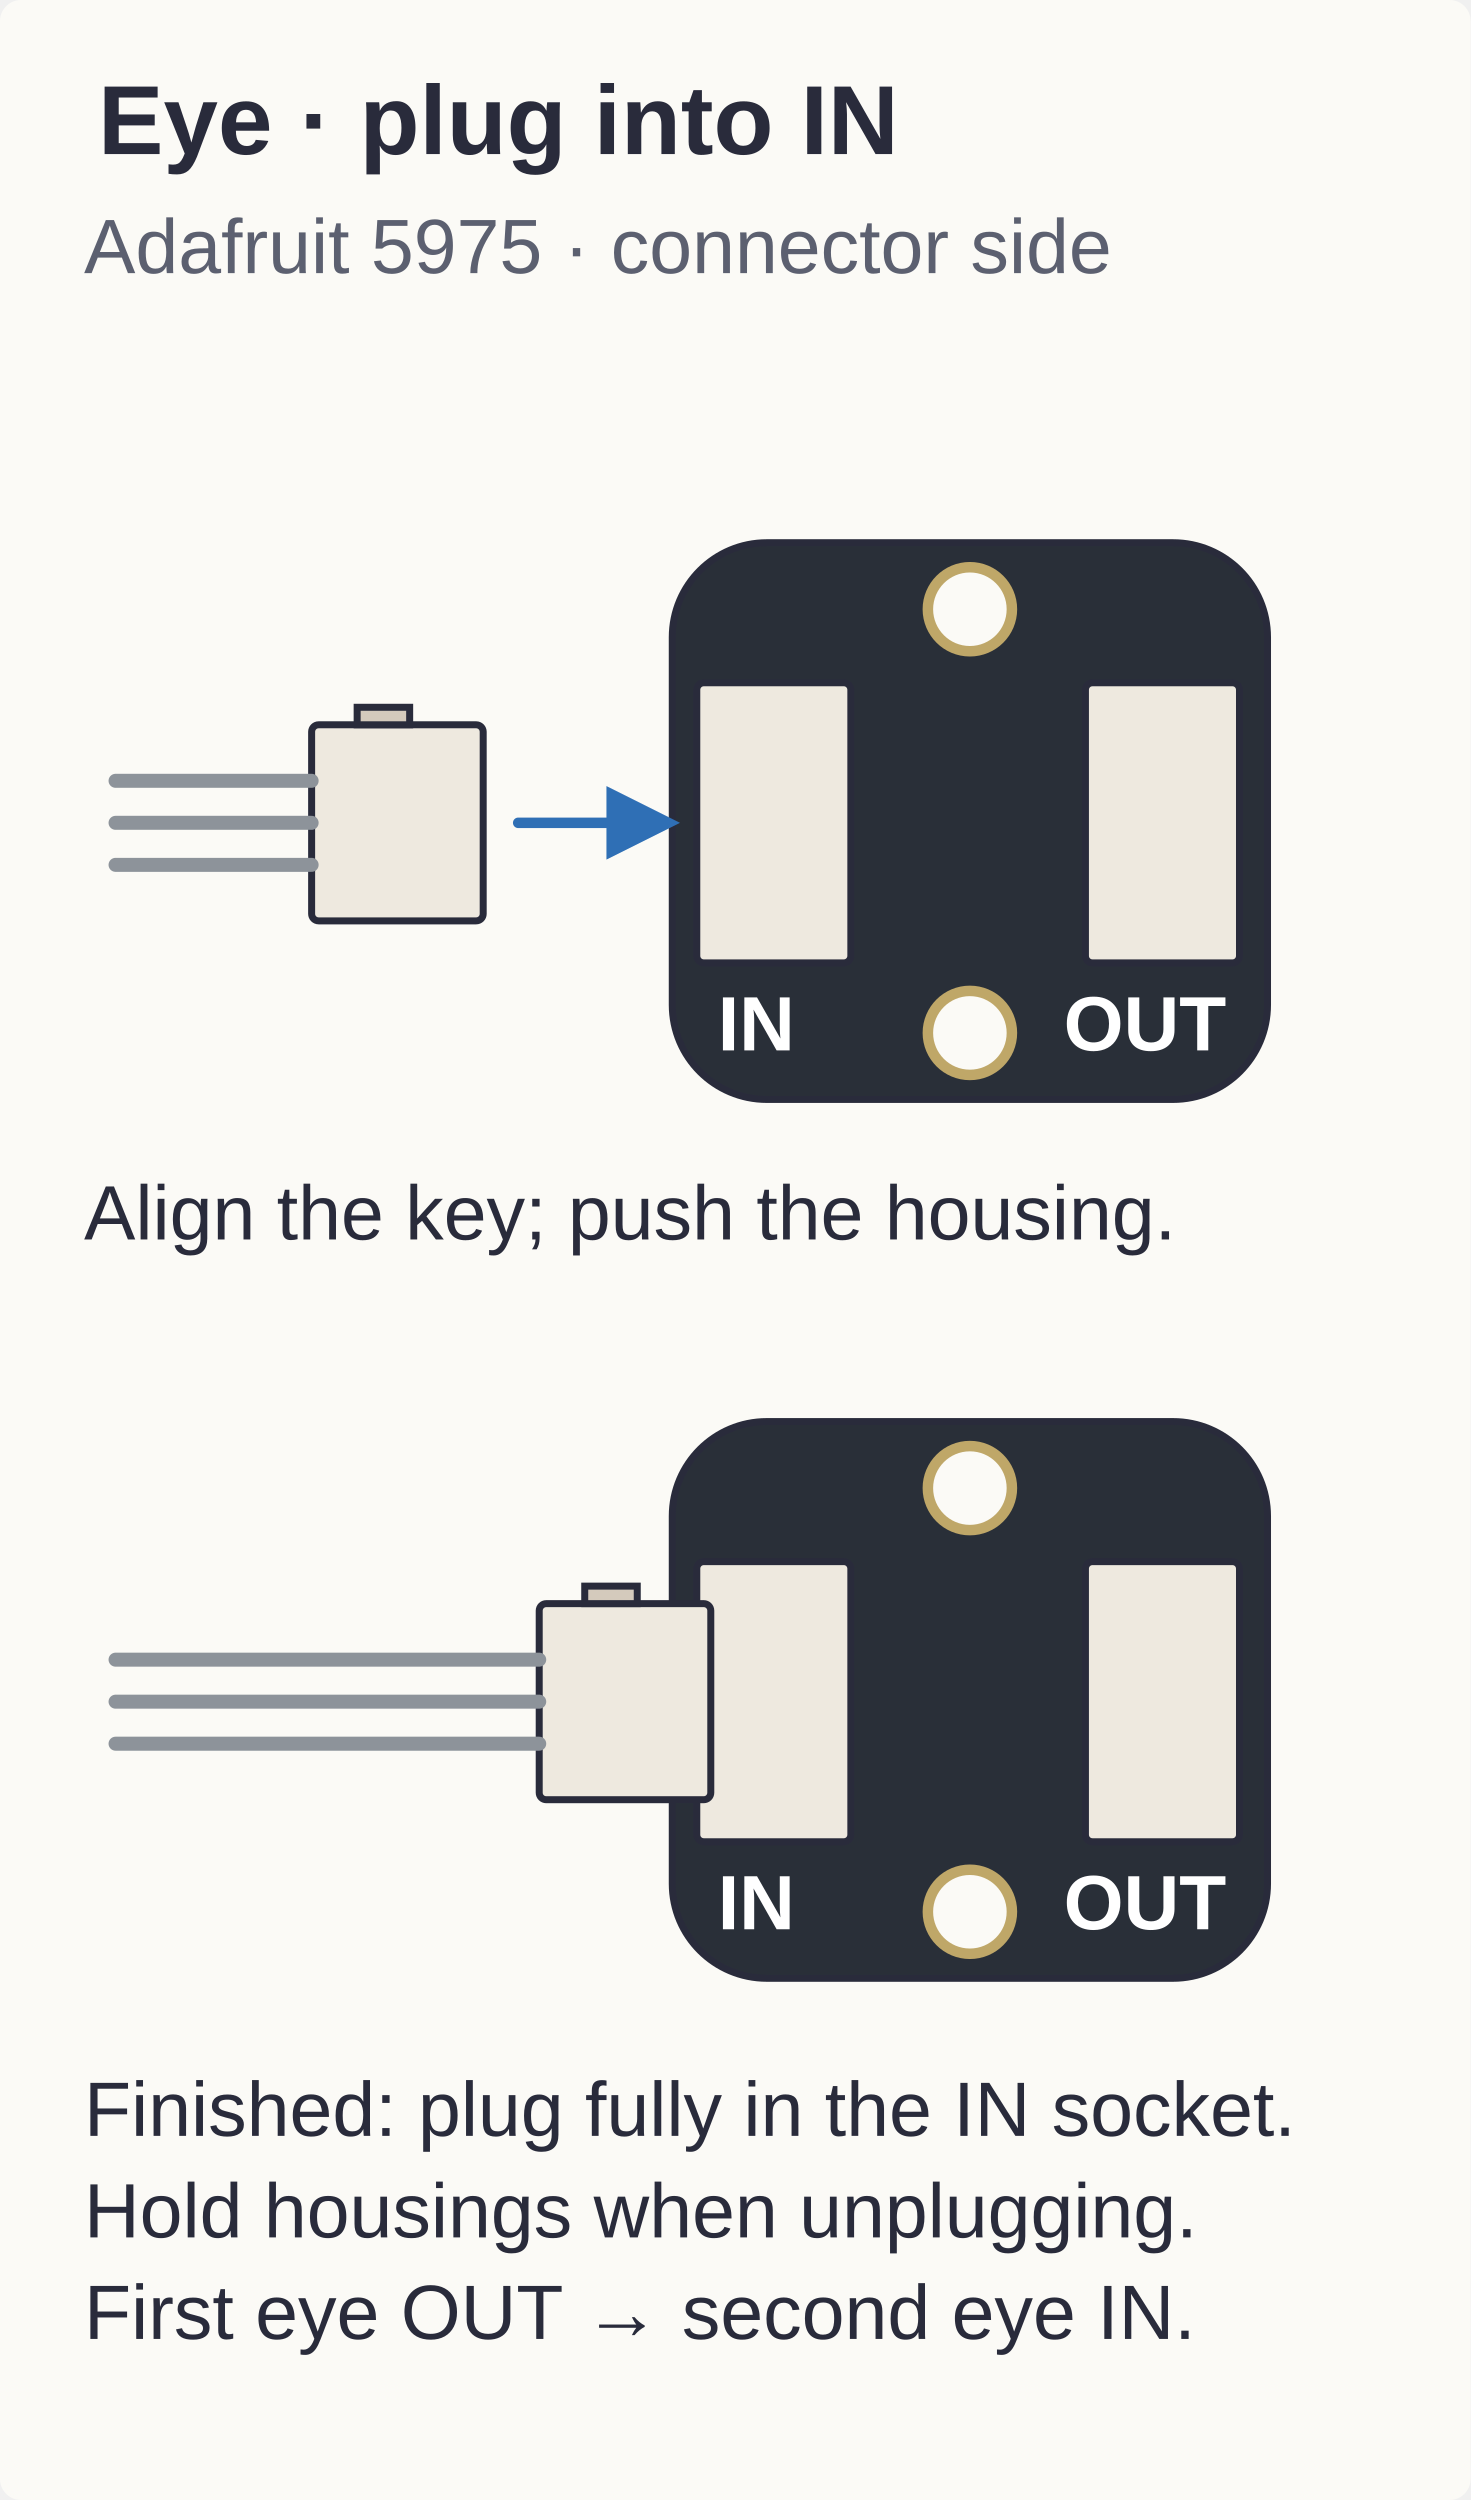
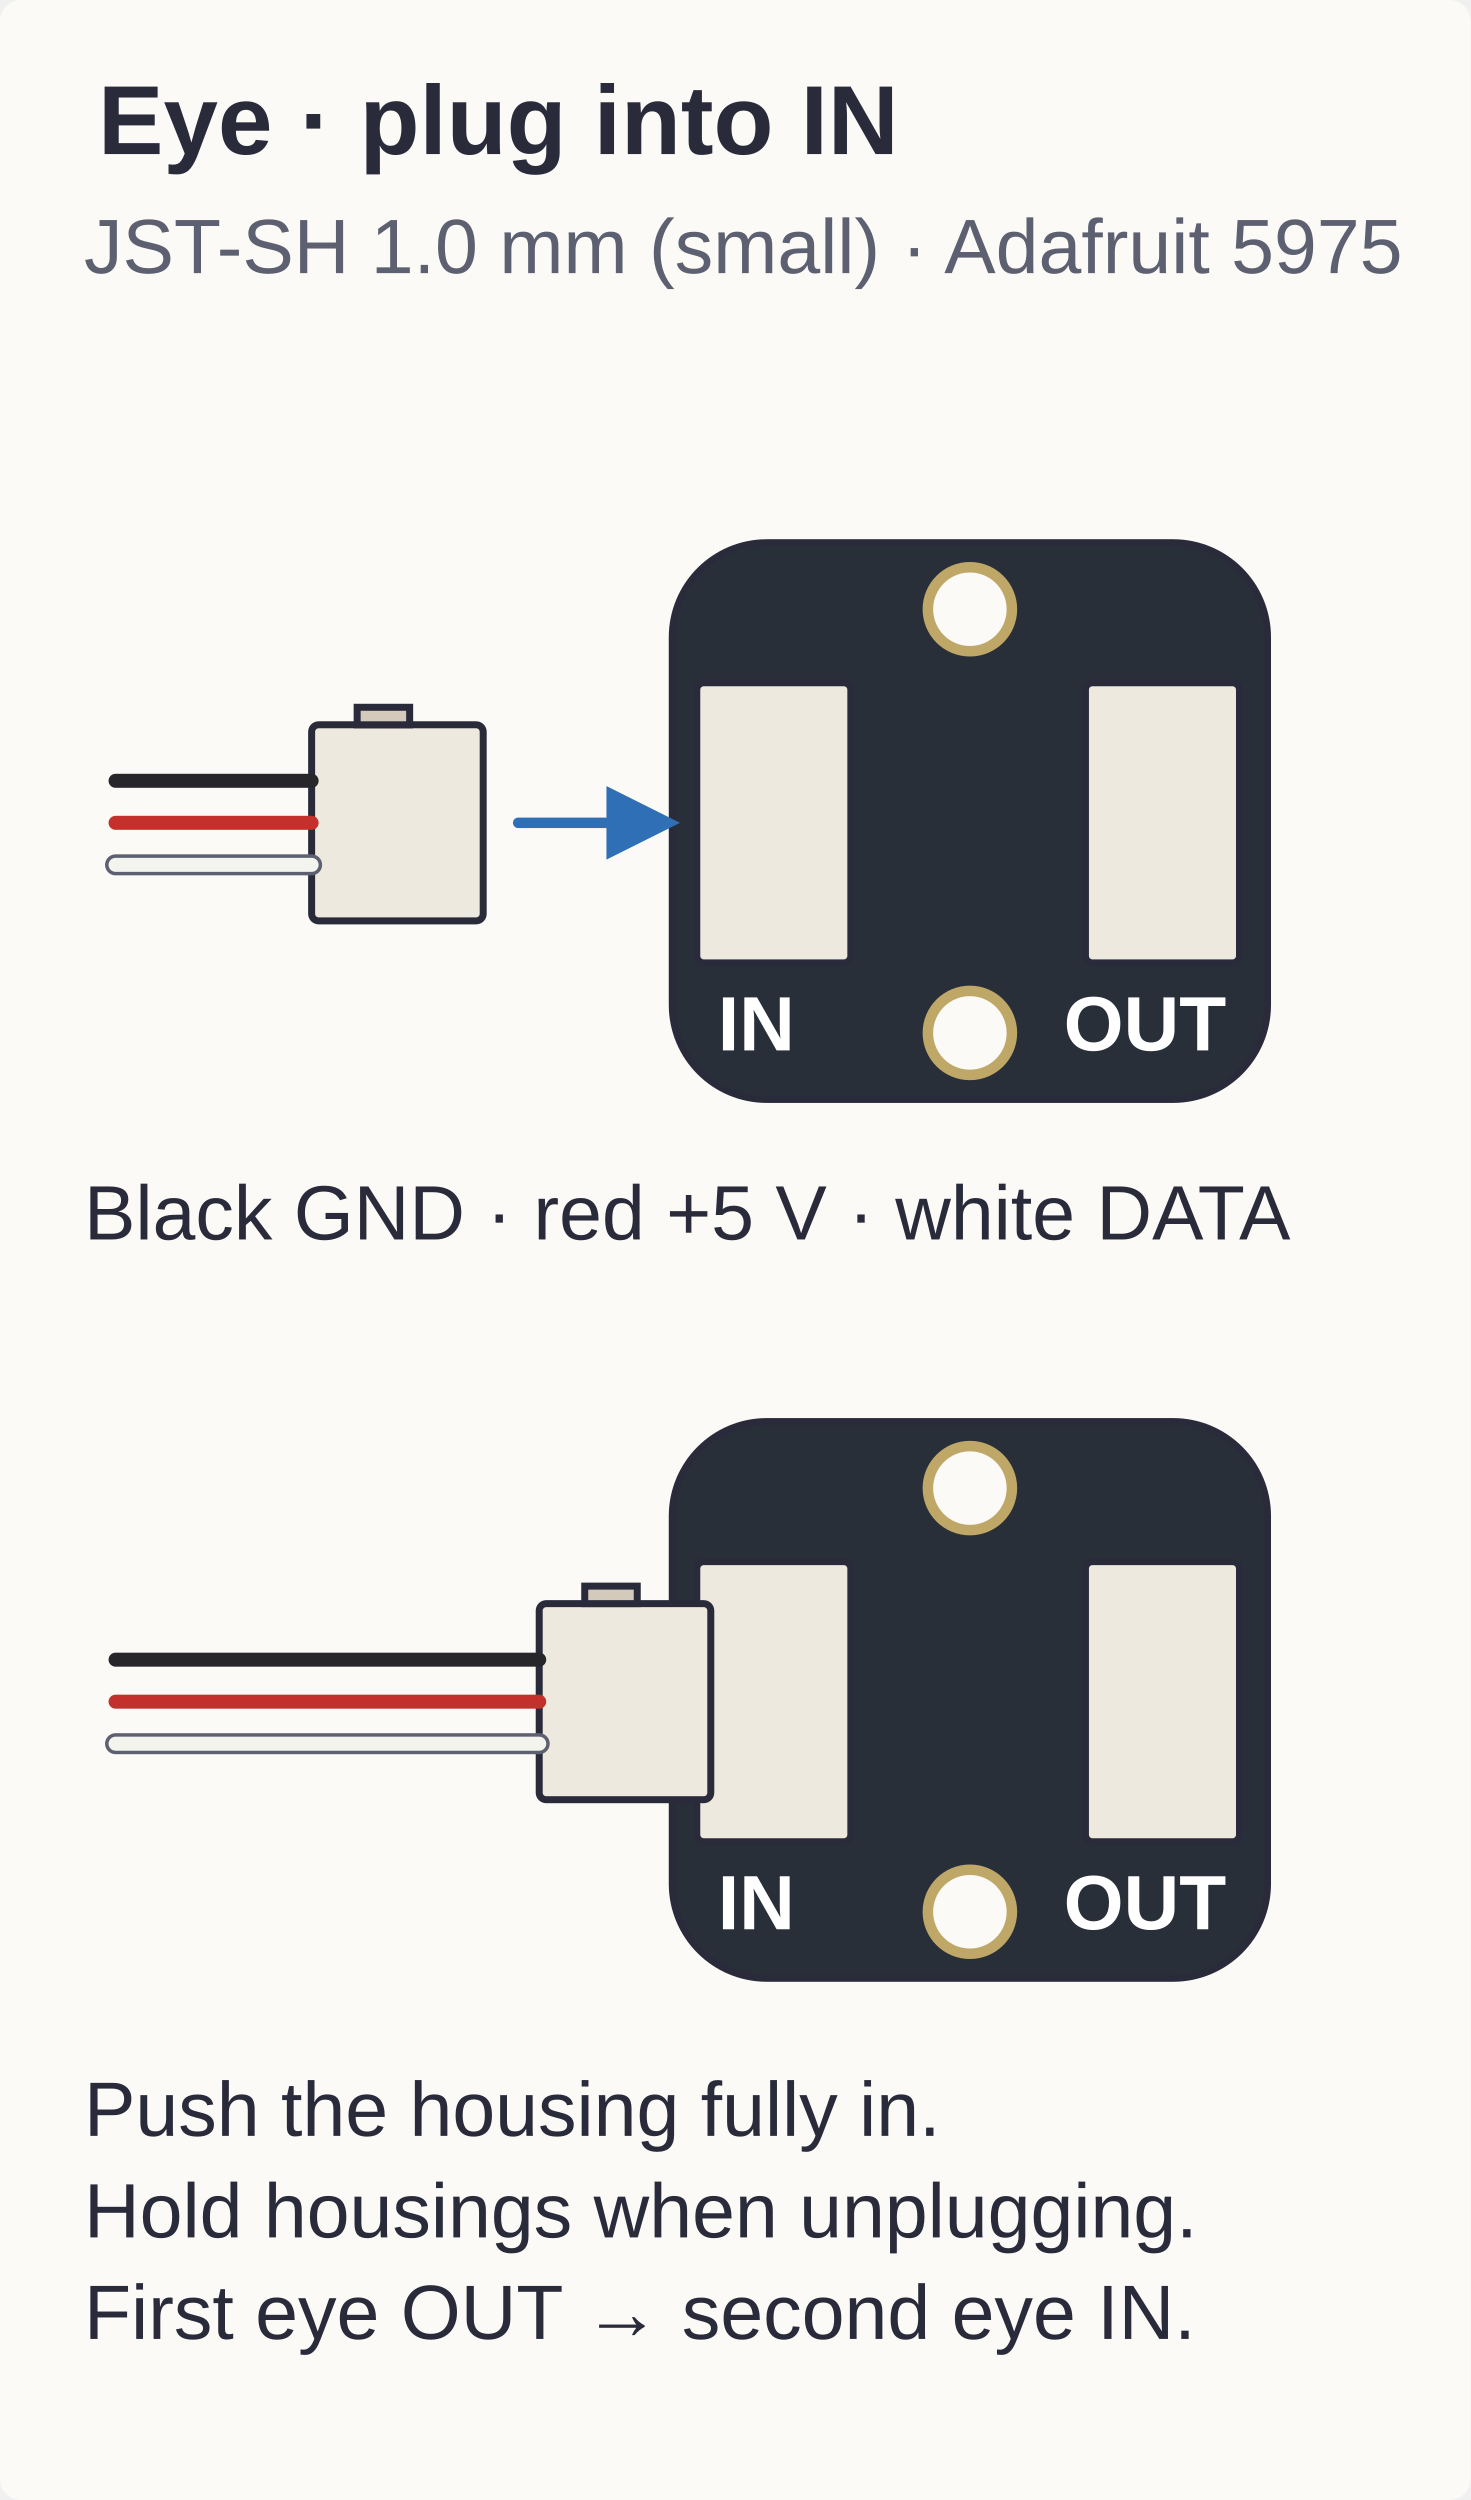
<svg xmlns="http://www.w3.org/2000/svg" viewBox="0 0 420 714" width="420" height="714" role="img">
  <defs>
    <marker id="arrow" viewBox="0 0 10 10" refX="8" refY="5" markerWidth="7" markerHeight="7" orient="auto-start-reverse">
      <path d="M0 0 L10 5 L0 10z" fill="#2f6fb5" />
    </marker>
  </defs>
  <rect x="0" y="0" width="420" height="714" rx="6" fill="#fbfaf6" stroke="none" stroke-width="2" />
  <text x="28" y="44" font-family="Arial,Helvetica,sans-serif" font-size="28" fill="#292b3b" font-weight="700" text-anchor="start">Eye · plug into IN</text>
-   <text x="24" y="78" font-family="Arial,Helvetica,sans-serif" font-size="22" fill="#5c6070" font-weight="400" text-anchor="start">Adafruit 5975 · connector side</text>
+   <text x="24" y="78" font-family="Arial,Helvetica,sans-serif" font-size="22" fill="#5c6070" font-weight="400" text-anchor="start">JST-SH 1.0 mm (small) · Adafruit 5975</text>
  <rect x="192" y="155" width="170" height="159" rx="27" fill="#292f38" stroke="#292b3b" stroke-width="2" />
  <circle cx="277" cy="174" r="12" fill="#fbfaf6" stroke="#bfa768" stroke-width="3" />
  <circle cx="277" cy="295" r="12" fill="#fbfaf6" stroke="#bfa768" stroke-width="3" />
  <rect x="199" y="195" width="44" height="80" rx="2" fill="#eee9df" stroke="#292b3b" stroke-width="2" />
  <rect x="310" y="195" width="44" height="80" rx="2" fill="#eee9df" stroke="#292b3b" stroke-width="2" />
  <text x="216" y="300" font-family="Arial,Helvetica,sans-serif" font-size="22" fill="#fff" font-weight="700" text-anchor="middle">IN</text>
  <text x="327" y="300" font-family="Arial,Helvetica,sans-serif" font-size="22" fill="#fff" font-weight="700" text-anchor="middle">OUT</text>
  <rect x="89" y="207" width="49" height="56" rx="2" fill="#eee9df" stroke="#292b3b" stroke-width="2" />
  <rect x="102" y="202" width="15" height="5" rx="0" fill="#d4cabc" stroke="#292b3b" stroke-width="2" />
-   <path d="M33 223 L89 223" fill="none" stroke="#8d939a" stroke-width="4" stroke-linejoin="round" stroke-linecap="round" />
-   <path d="M33 235 L89 235" fill="none" stroke="#8d939a" stroke-width="4" stroke-linejoin="round" stroke-linecap="round" />
-   <path d="M33 247 L89 247" fill="none" stroke="#8d939a" stroke-width="4" stroke-linejoin="round" stroke-linecap="round" />
+   <path d="M33 223 L89 223" fill="none" stroke="#26262b" stroke-width="4" stroke-linejoin="round" stroke-linecap="round" />
+   <path d="M33 235 L89 235" fill="none" stroke="#c4302b" stroke-width="4" stroke-linejoin="round" stroke-linecap="round" />
+   <path d="M33 247 L89 247" fill="none" stroke="#5c6070" stroke-width="6" stroke-linejoin="round" stroke-linecap="round" />
+   <path d="M33 247 L89 247" fill="none" stroke="#f4f4ef" stroke-width="4" stroke-linejoin="round" stroke-linecap="round" />
  <path d="M148 235 L190 235" fill="none" stroke="#2f6fb5" stroke-width="3" stroke-linejoin="round" stroke-linecap="round" marker-end="url(#arrow)" />
  <rect x="192" y="406" width="170" height="159" rx="27" fill="#292f38" stroke="#292b3b" stroke-width="2" />
  <circle cx="277" cy="425" r="12" fill="#fbfaf6" stroke="#bfa768" stroke-width="3" />
  <circle cx="277" cy="546" r="12" fill="#fbfaf6" stroke="#bfa768" stroke-width="3" />
  <rect x="199" y="446" width="44" height="80" rx="2" fill="#eee9df" stroke="#292b3b" stroke-width="2" />
  <rect x="310" y="446" width="44" height="80" rx="2" fill="#eee9df" stroke="#292b3b" stroke-width="2" />
  <text x="216" y="551" font-family="Arial,Helvetica,sans-serif" font-size="22" fill="#fff" font-weight="700" text-anchor="middle">IN</text>
  <text x="327" y="551" font-family="Arial,Helvetica,sans-serif" font-size="22" fill="#fff" font-weight="700" text-anchor="middle">OUT</text>
  <rect x="154" y="458" width="49" height="56" rx="2" fill="#eee9df" stroke="#292b3b" stroke-width="2" />
  <rect x="167" y="453" width="15" height="5" rx="0" fill="#d4cabc" stroke="#292b3b" stroke-width="2" />
-   <path d="M33 474 L154 474" fill="none" stroke="#8d939a" stroke-width="4" stroke-linejoin="round" stroke-linecap="round" />
-   <path d="M33 486 L154 486" fill="none" stroke="#8d939a" stroke-width="4" stroke-linejoin="round" stroke-linecap="round" />
-   <path d="M33 498 L154 498" fill="none" stroke="#8d939a" stroke-width="4" stroke-linejoin="round" stroke-linecap="round" />
-   <text x="24" y="354" font-family="Arial,Helvetica,sans-serif" font-size="22" fill="#292b3b" font-weight="400" text-anchor="start">Align the key; push the housing.</text>
-   <text x="24" y="610" font-family="Arial,Helvetica,sans-serif" font-size="22" fill="#292b3b" font-weight="400" text-anchor="start">Finished: plug fully in the IN socket.</text>
+   <path d="M33 474 L154 474" fill="none" stroke="#26262b" stroke-width="4" stroke-linejoin="round" stroke-linecap="round" />
+   <path d="M33 486 L154 486" fill="none" stroke="#c4302b" stroke-width="4" stroke-linejoin="round" stroke-linecap="round" />
+   <path d="M33 498 L154 498" fill="none" stroke="#5c6070" stroke-width="6" stroke-linejoin="round" stroke-linecap="round" />
+   <path d="M33 498 L154 498" fill="none" stroke="#f4f4ef" stroke-width="4" stroke-linejoin="round" stroke-linecap="round" />
+   <text x="24" y="354" font-family="Arial,Helvetica,sans-serif" font-size="22" fill="#292b3b" font-weight="400" text-anchor="start">Black GND · red +5 V · white DATA</text>
+   <text x="24" y="610" font-family="Arial,Helvetica,sans-serif" font-size="22" fill="#292b3b" font-weight="400" text-anchor="start">Push the housing fully in.</text>
  <text x="24" y="639" font-family="Arial,Helvetica,sans-serif" font-size="22" fill="#292b3b" font-weight="400" text-anchor="start">Hold housings when unplugging.</text>
  <text x="24" y="668" font-family="Arial,Helvetica,sans-serif" font-size="22" fill="#292b3b" font-weight="400" text-anchor="start">First eye OUT → second eye IN.</text>
</svg>
